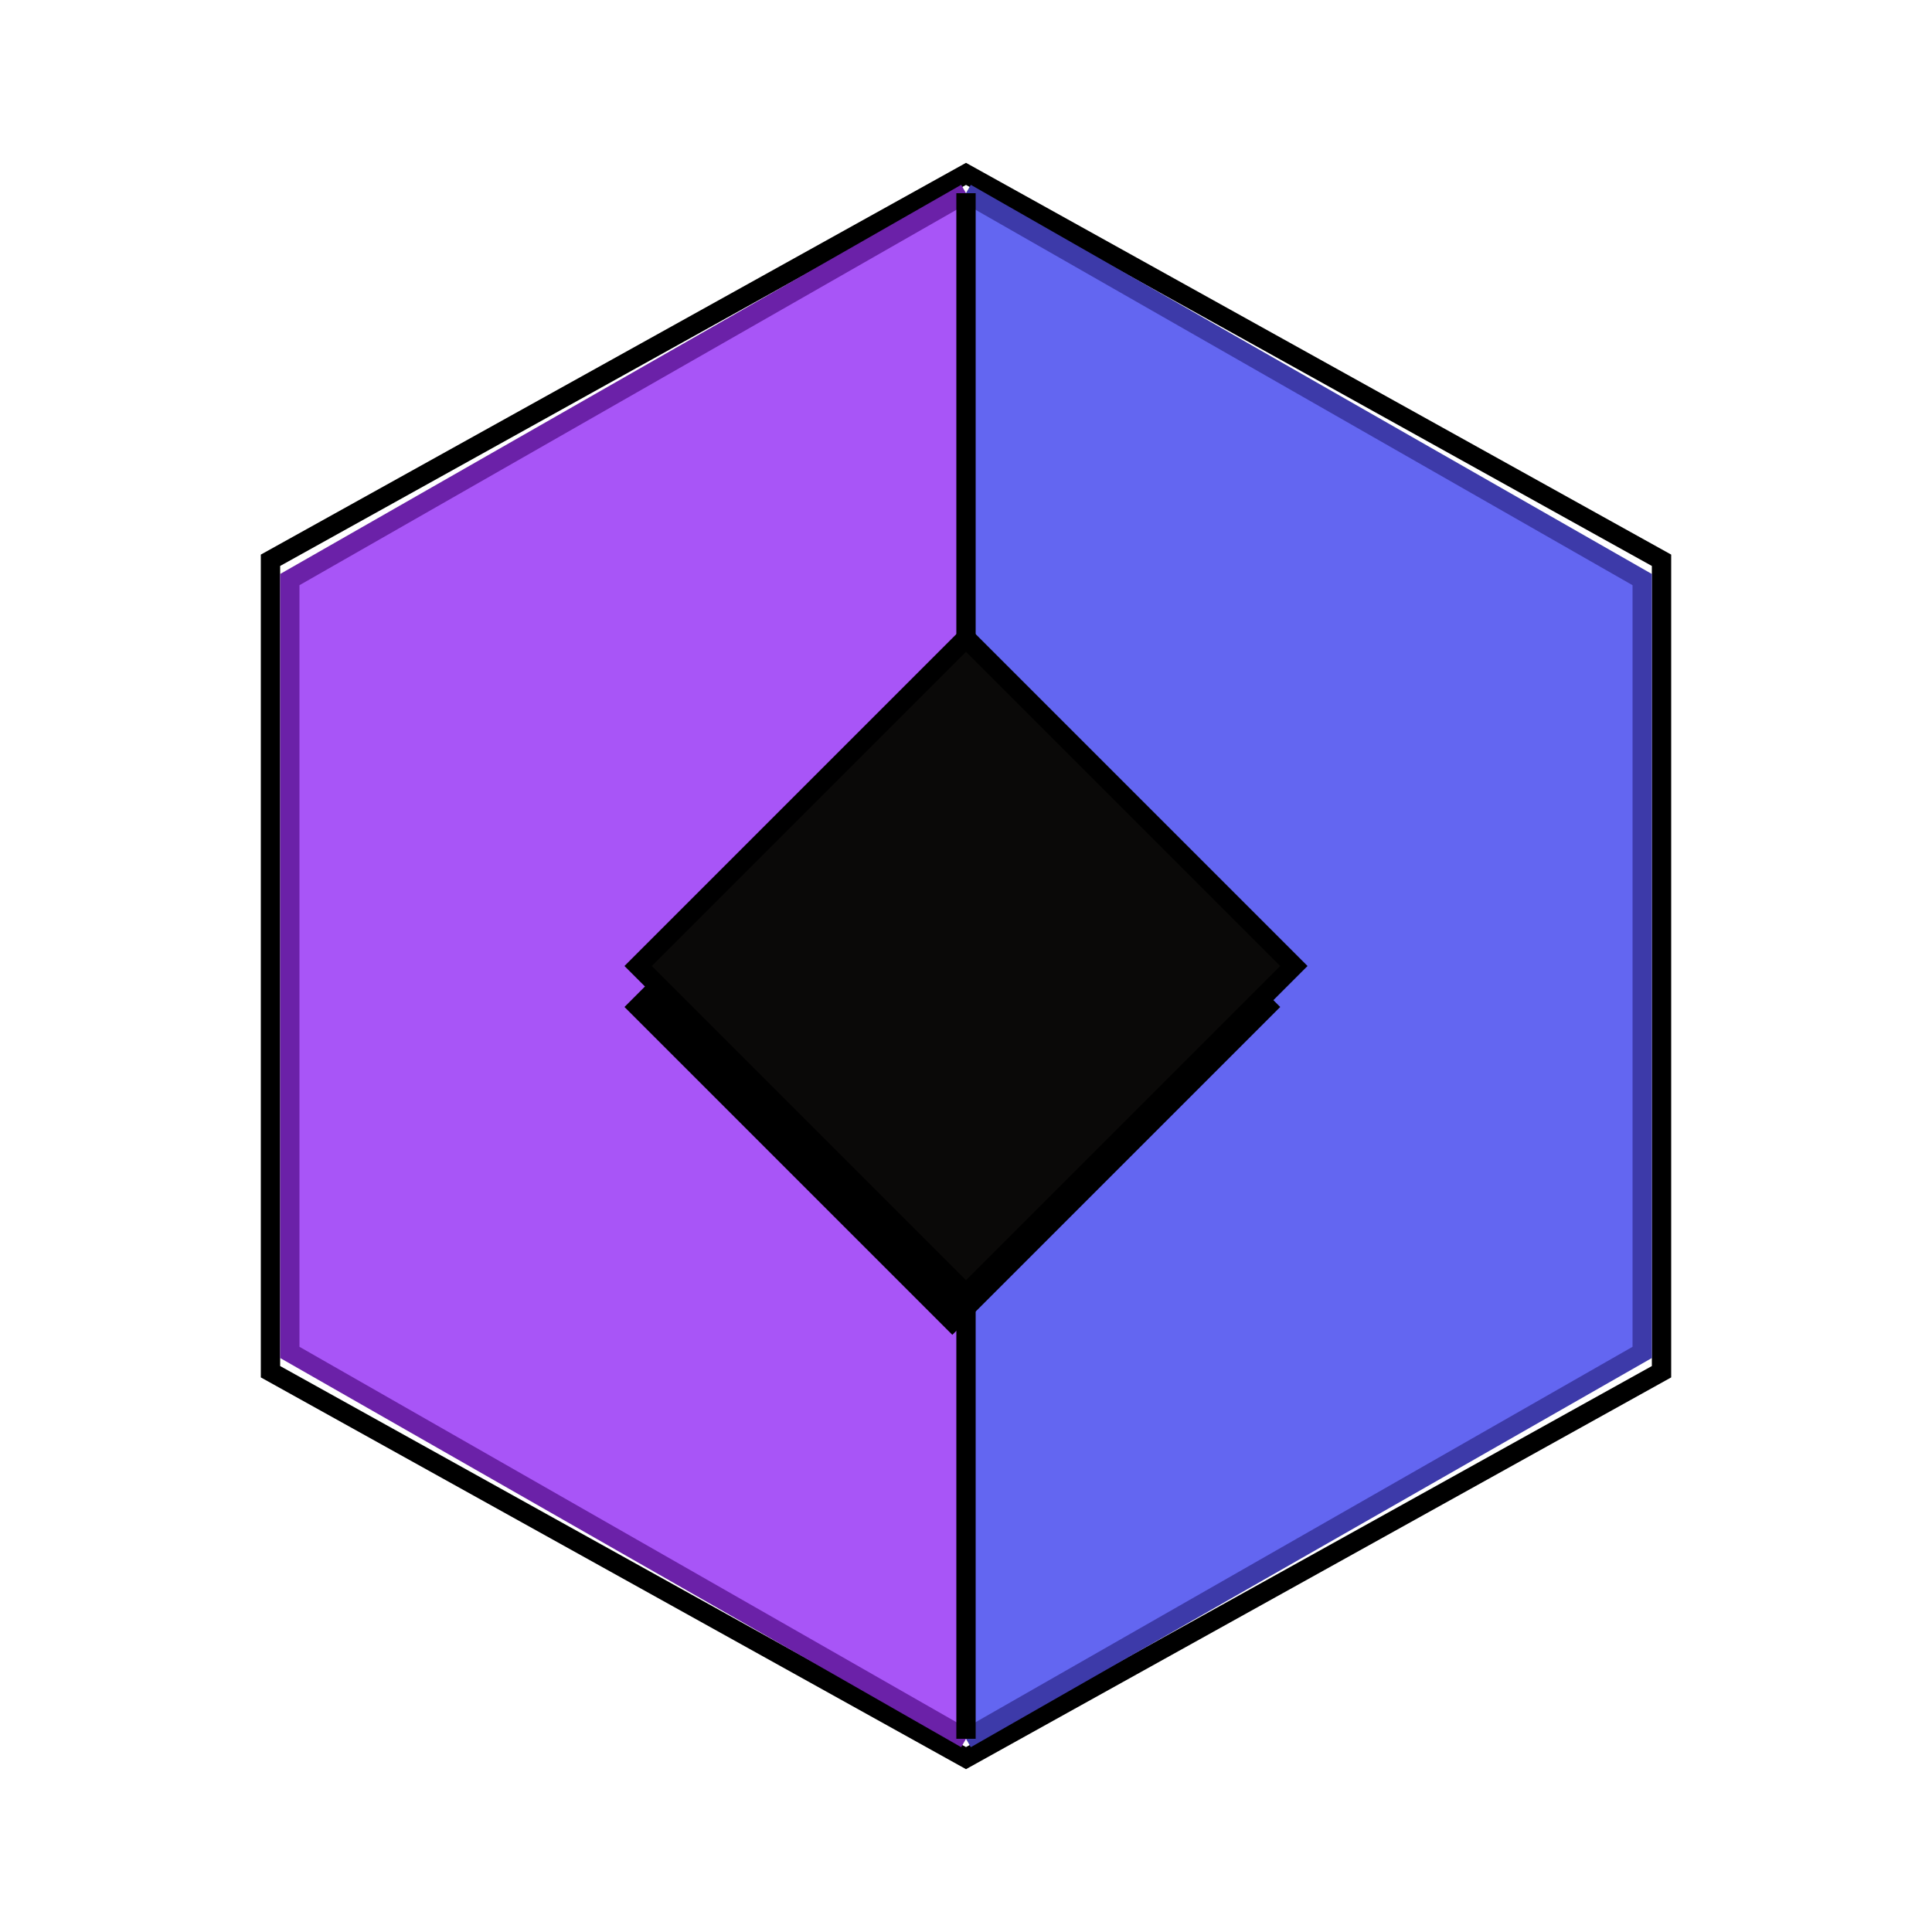
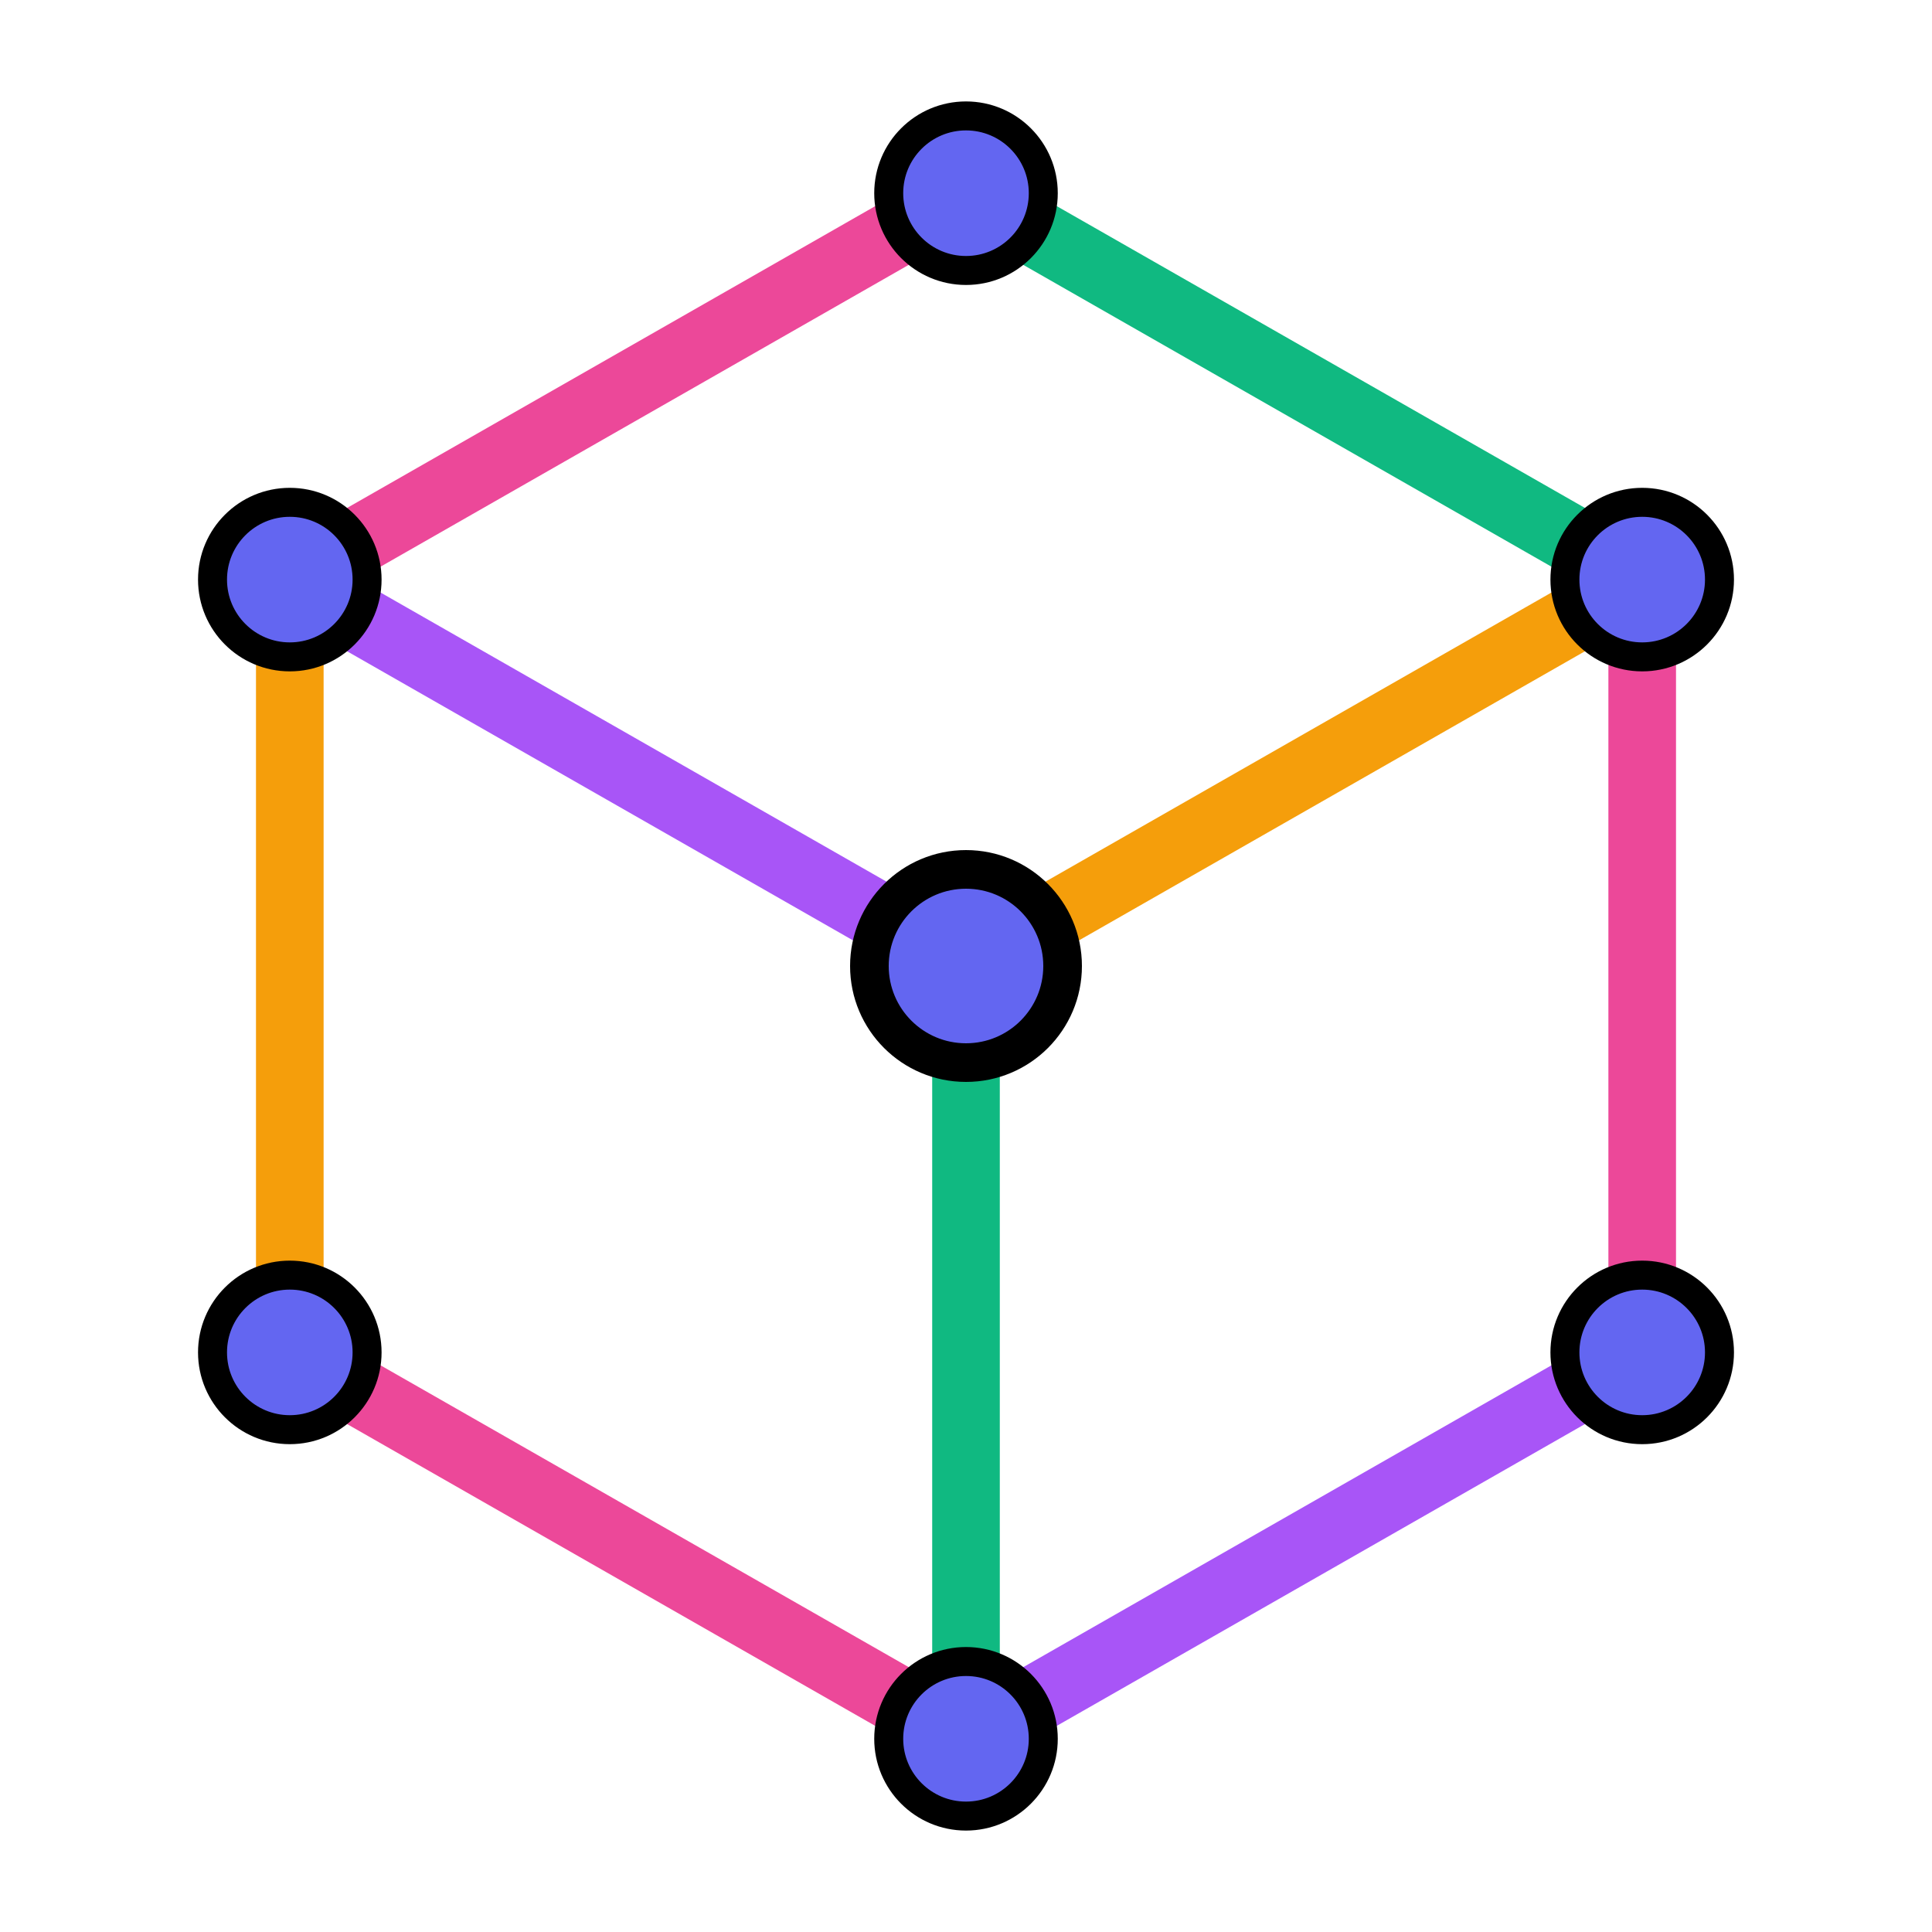
- <svg xmlns="http://www.w3.org/2000/svg" viewBox="0 0 100 100" width="100" height="100">
-   <polygon points="50,9 14,29 14,71 50,91 86,71 86,29" fill="none" stroke="#000000" strokeWidth="3" strokeLinejoin="round" />
-   <polygon points="50,10 15,30 15,70 50,90" fill="#A855F7" />
-   <polygon points="50,10 85,30 85,70 50,90" fill="#6366F1" />
-   <polyline points="50,10 15,30 15,70 50,90" fill="none" stroke="#6B21A8" strokeWidth="1.8" strokeLinecap="round" />
-   <polyline points="50,10 85,30 85,70 50,90" fill="none" stroke="#3D3AA9" strokeWidth="1.8" strokeLinecap="round" />
-   <line x1="50" y1="10" x2="50" y2="90" stroke="#000000" strokeWidth="2.2" />
-   <rect x="39" y="40" width="24" height="24" fill="#000000" transform="rotate(45 50 50)" />
-   <rect x="38" y="38" width="24" height="24" fill="#0A0908" transform="rotate(45 50 50)" />
-   <rect x="38" y="38" width="24" height="24" fill="none" stroke="#000000" strokeWidth="1.8" transform="rotate(45 50 50)" />
+ <svg xmlns="http://www.w3.org/2000/svg" width="100" height="100" viewBox="0 0 100 100" fill="none">
+   <line x1="15" y1="30" x2="50" y2="10" stroke="#EC4899" stroke-width="3.5" stroke-linecap="round" />
+   <line x1="50" y1="10" x2="85" y2="30" stroke="#10B981" stroke-width="3.5" stroke-linecap="round" />
+   <line x1="85" y1="30" x2="85" y2="70" stroke="#EC4899" stroke-width="3.5" stroke-linecap="round" />
+   <line x1="85" y1="70" x2="50" y2="90" stroke="#A855F7" stroke-width="3.5" stroke-linecap="round" />
+   <line x1="50" y1="90" x2="15" y2="70" stroke="#EC4899" stroke-width="3.5" stroke-linecap="round" />
+   <line x1="15" y1="70" x2="15" y2="30" stroke="#F59E0B" stroke-width="3.5" stroke-linecap="round" />
+   <line x1="50" y1="50" x2="15" y2="30" stroke="#A855F7" stroke-width="3.5" stroke-linecap="round" />
+   <line x1="50" y1="50" x2="85" y2="30" stroke="#F59E0B" stroke-width="3.5" stroke-linecap="round" />
+   <line x1="50" y1="50" x2="50" y2="90" stroke="#10B981" stroke-width="3.5" stroke-linecap="round" />
+   <circle cx="50" cy="10" r="4" fill="#6366F1" stroke="#000000" stroke-width="1.5" />
+   <circle cx="85" cy="30" r="4" fill="#6366F1" stroke="#000000" stroke-width="1.5" />
+   <circle cx="85" cy="70" r="4" fill="#6366F1" stroke="#000000" stroke-width="1.5" />
+   <circle cx="50" cy="90" r="4" fill="#6366F1" stroke="#000000" stroke-width="1.5" />
+   <circle cx="15" cy="70" r="4" fill="#6366F1" stroke="#000000" stroke-width="1.5" />
+   <circle cx="15" cy="30" r="4" fill="#6366F1" stroke="#000000" stroke-width="1.5" />
+   <circle cx="50" cy="50" r="5" fill="#6366F1" stroke="#000000" stroke-width="2" />
</svg>
